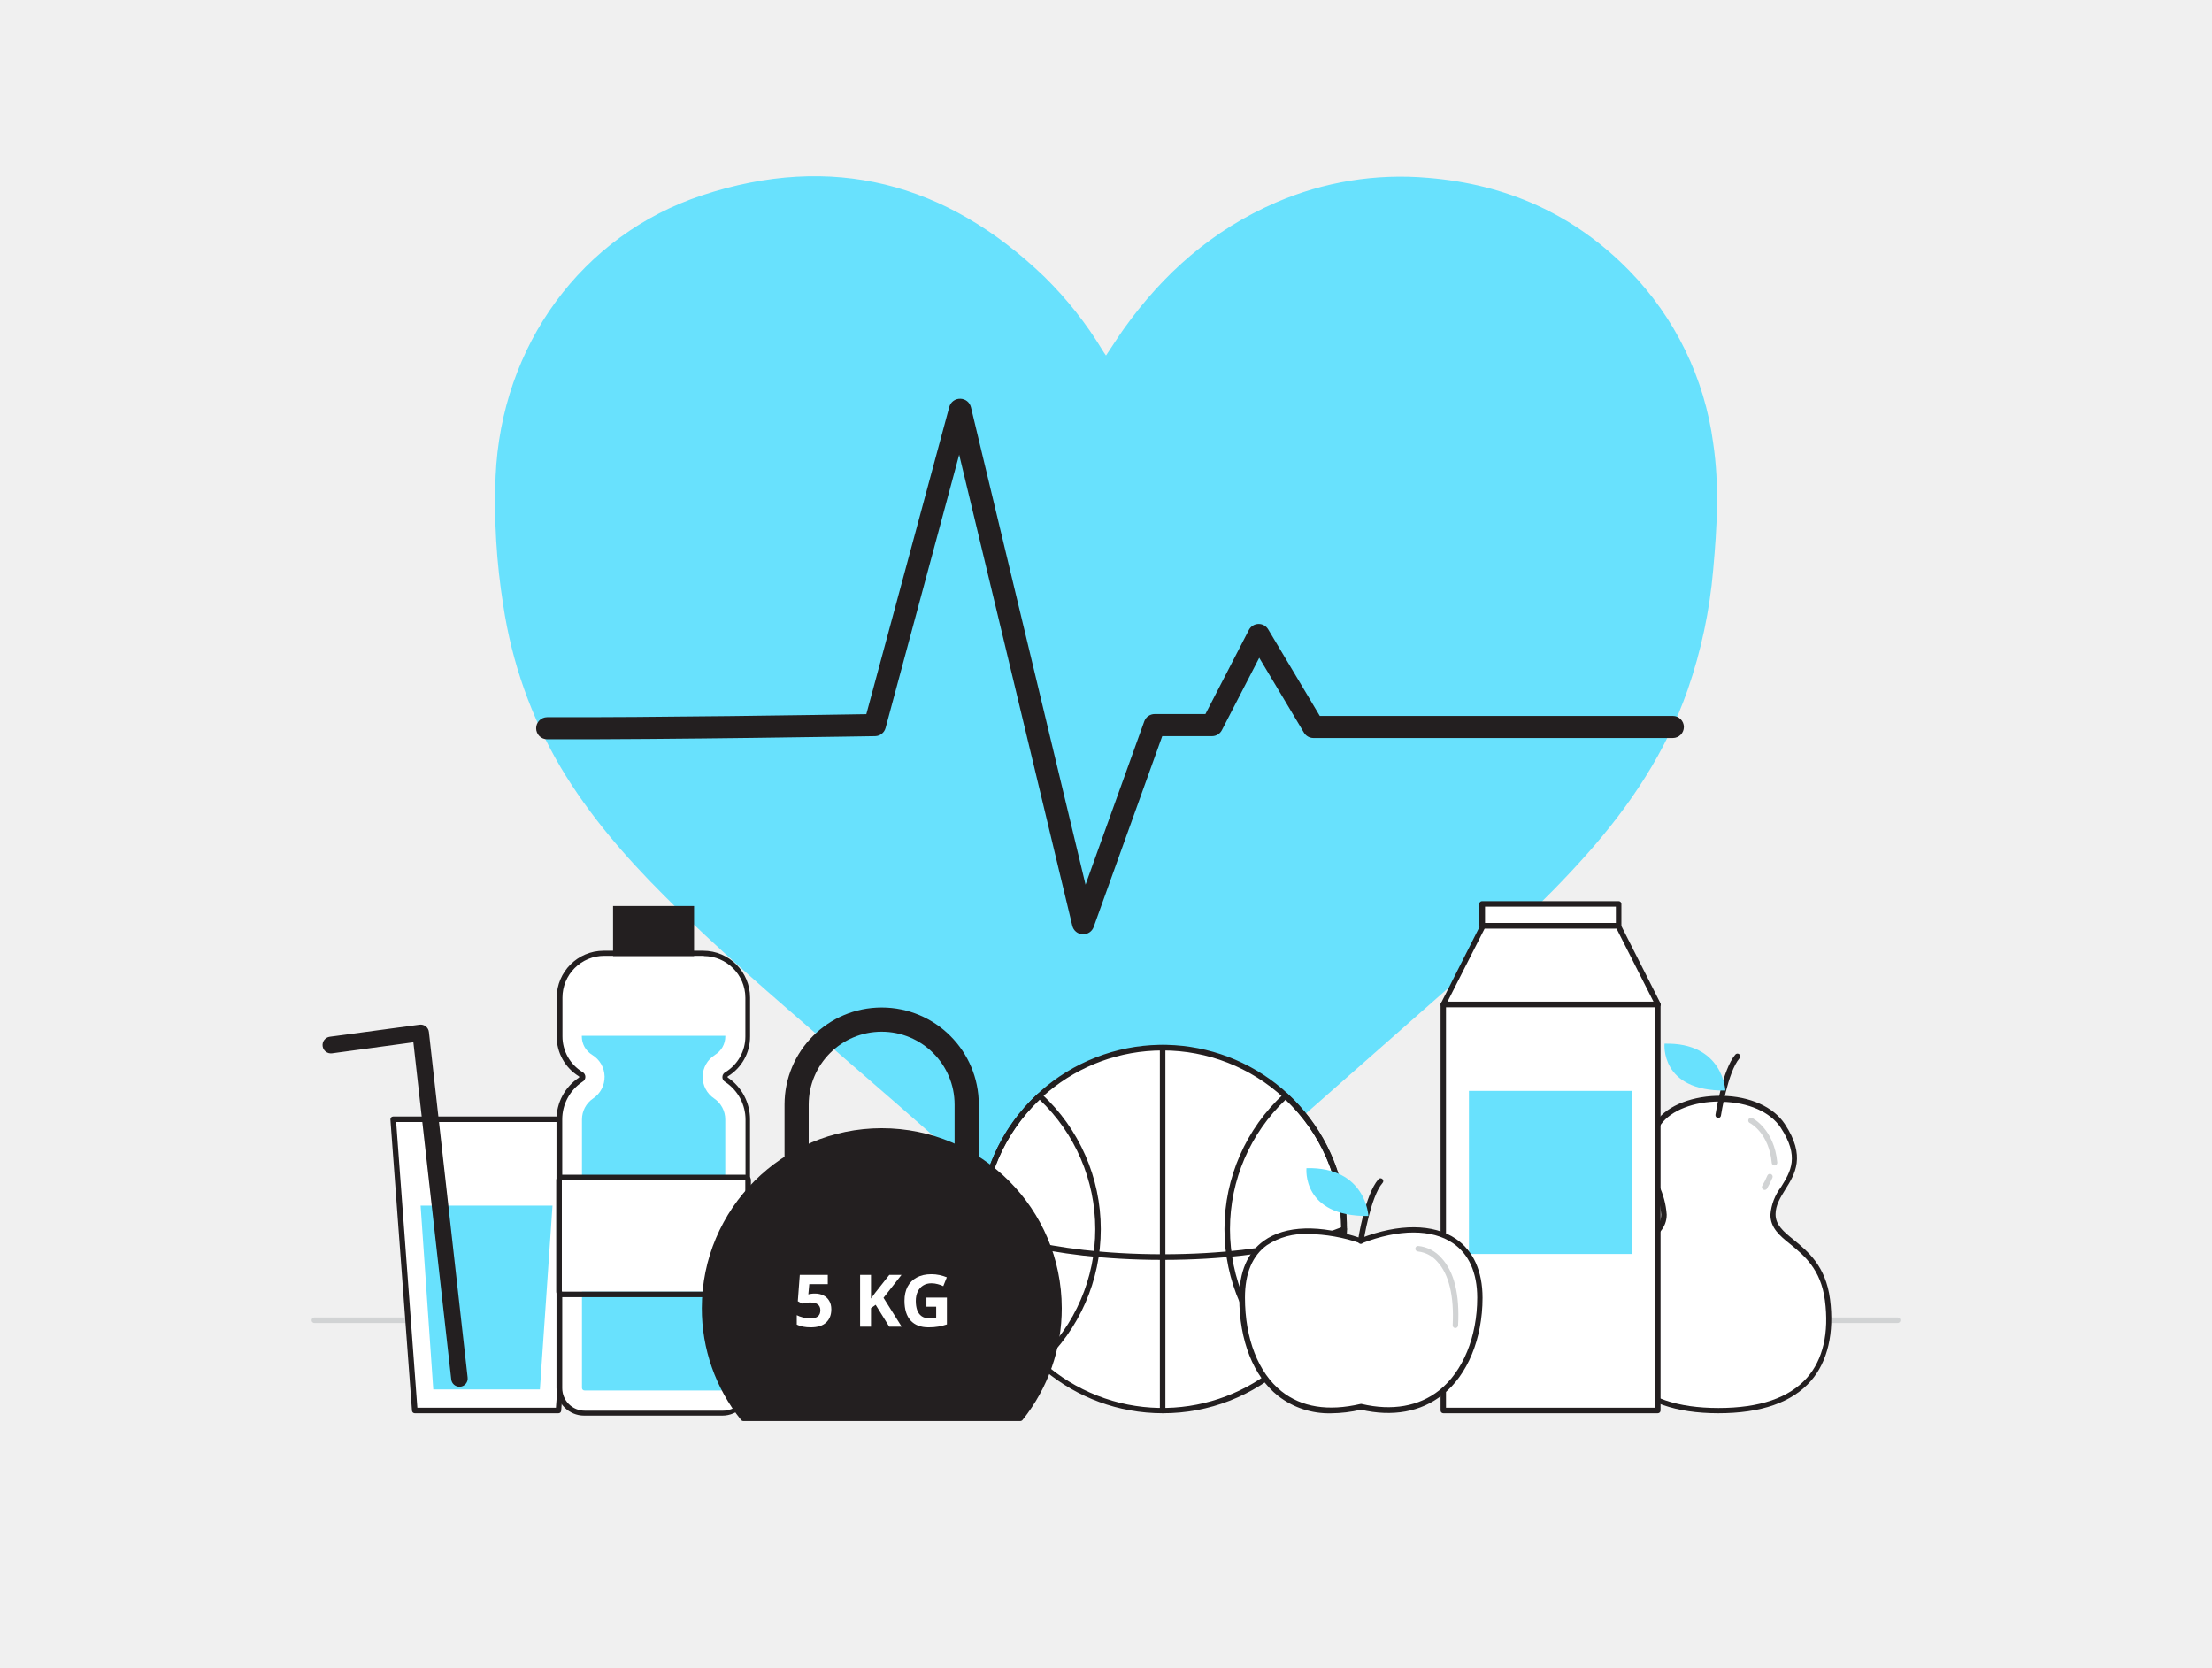
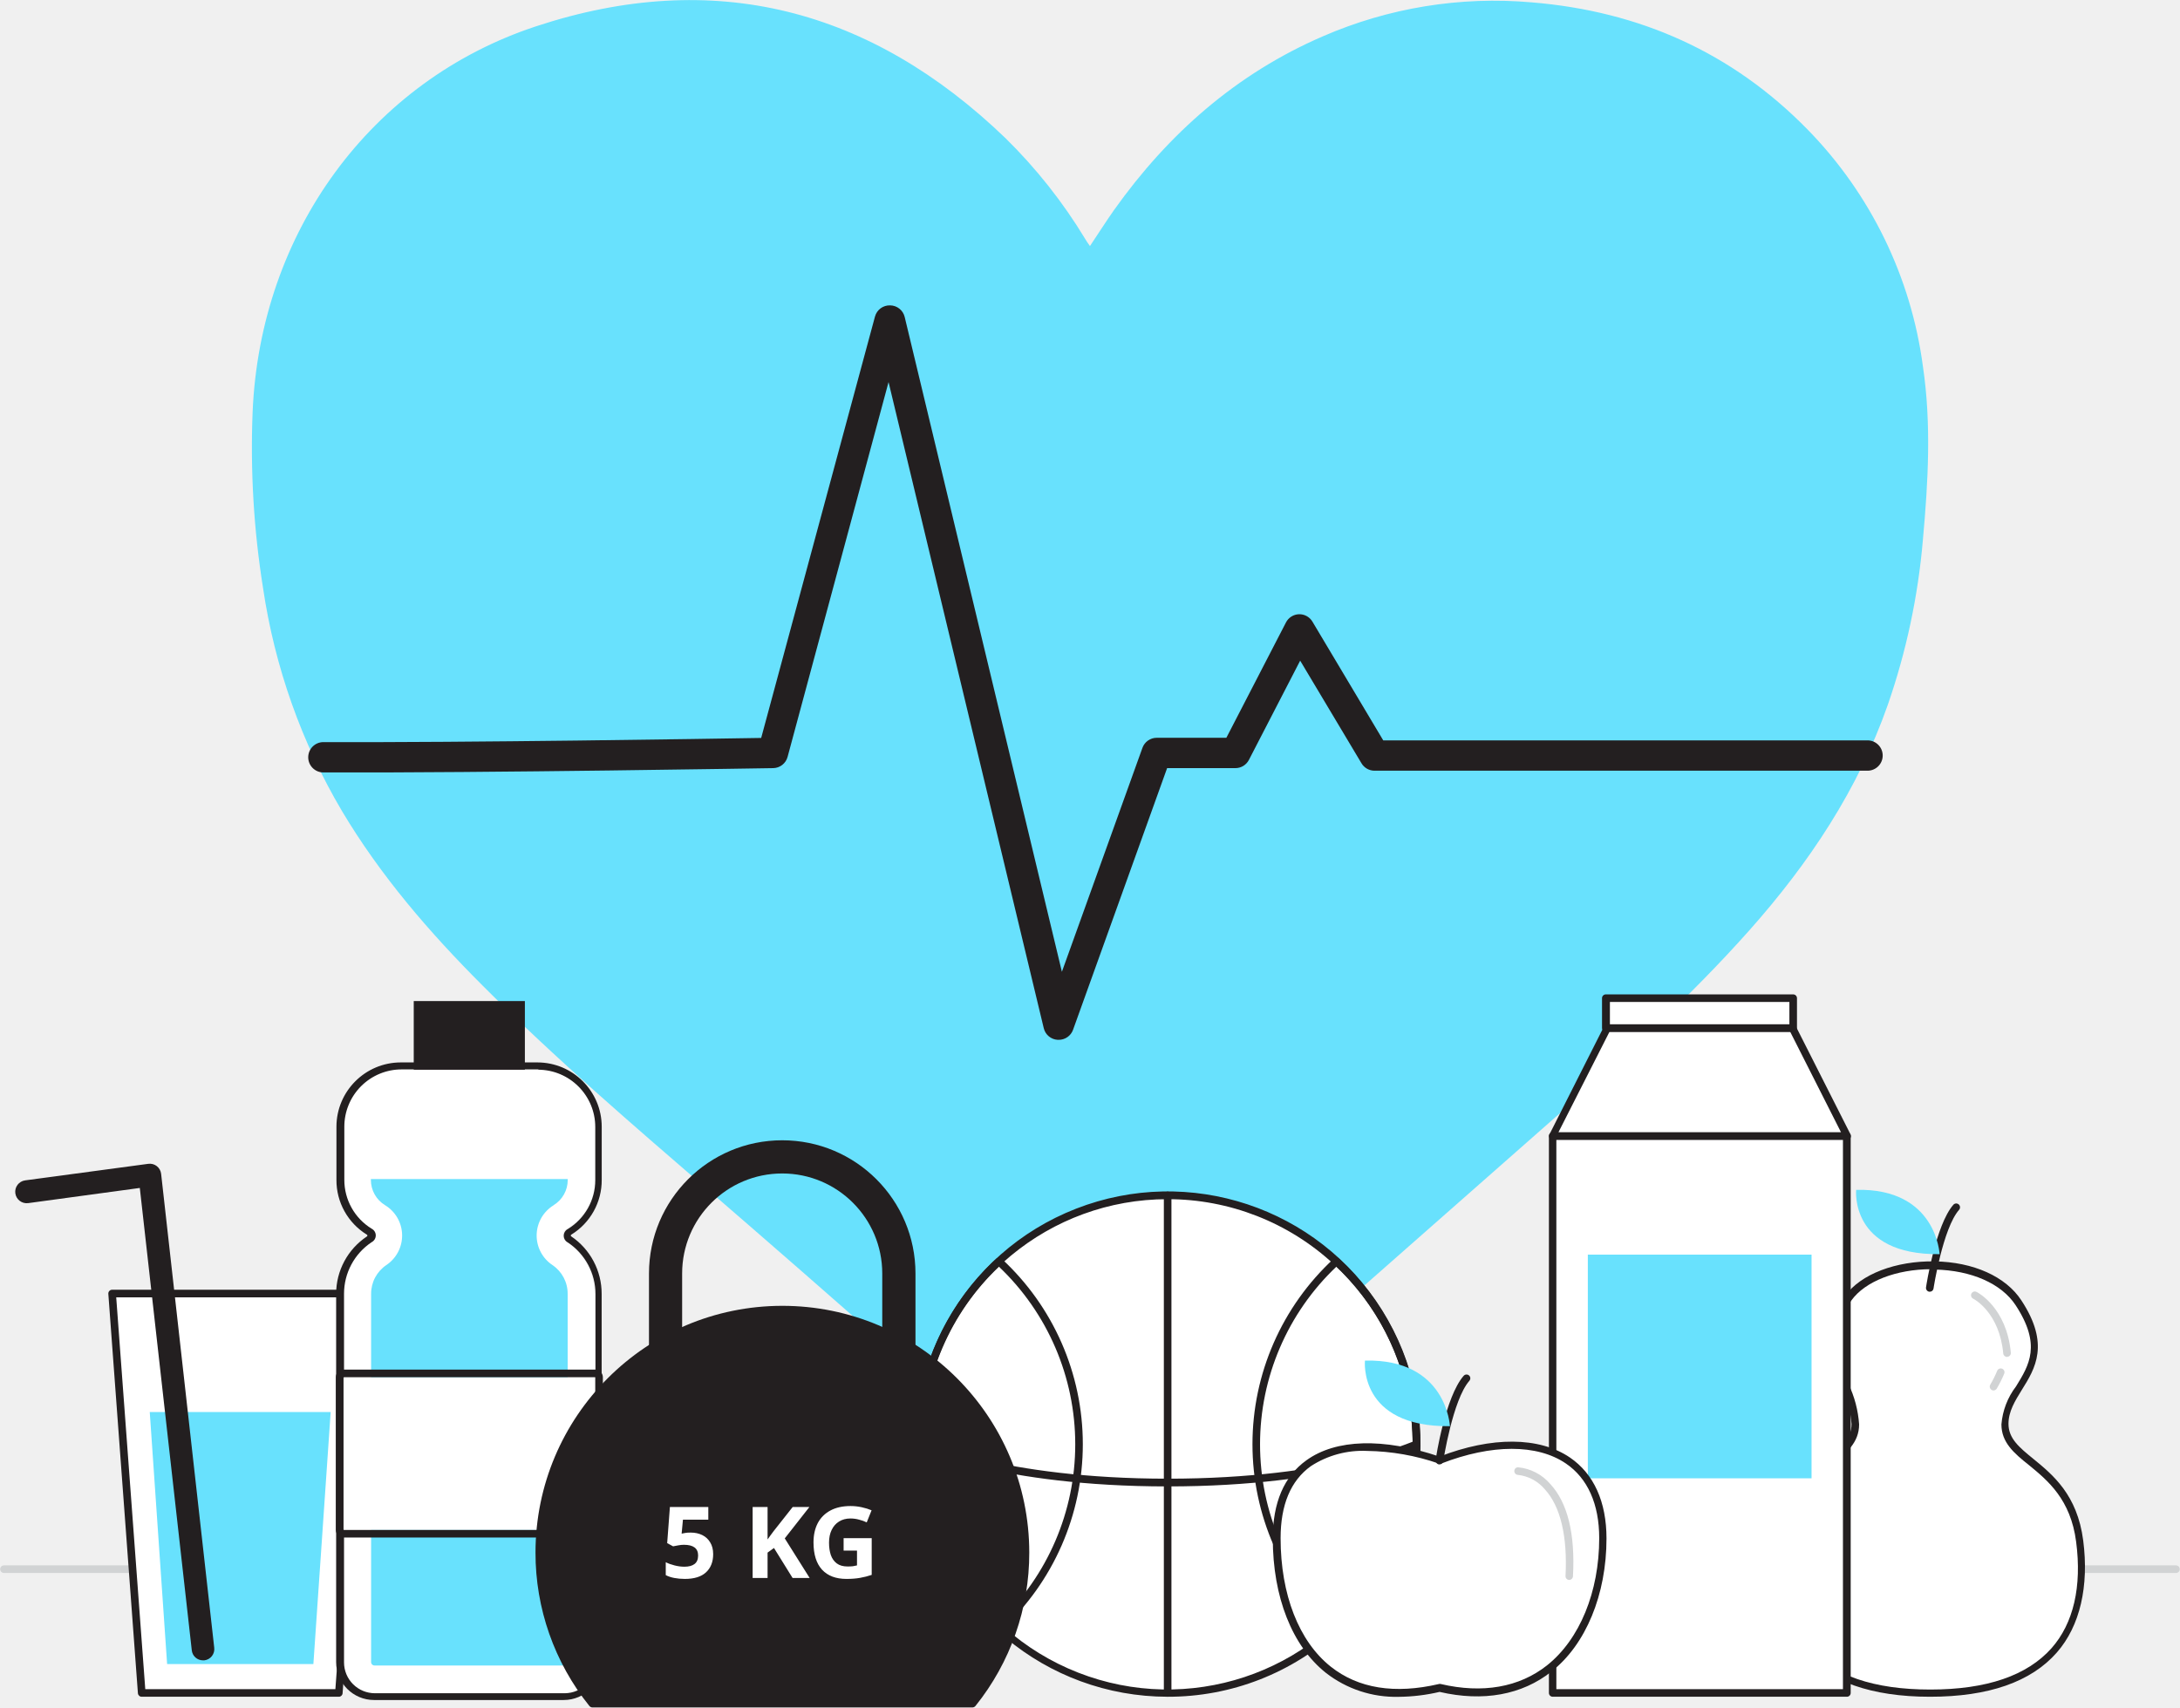
- <svg xmlns="http://www.w3.org/2000/svg" viewBox="0 0 400 300" width="406" height="306" class="illustration styles_illustrationTablet__1DWOa">
+ <svg xmlns="http://www.w3.org/2000/svg" class="illustration styles_illustrationTablet__1DWOa" viewBox="56.32 31.1 287.37 225.13">
  <g id="_191_health_flatline" data-name="#191_health_flatline">
    <path d="M343.16,238.48H56.84a.5.5,0,0,1-.5-.5.5.5,0,0,1,.5-.5H343.16a.5.5,0,0,1,.5.5A.5.5,0,0,1,343.16,238.48Z" fill="#d1d3d4" />
    <path d="M200,63.54c1.11-1.66,2.1-3.22,3.16-4.73,7.16-10.07,16.14-18,27.56-22.93a56.6,56.6,0,0,1,27.5-4.47c14.19,1.16,26.45,6.59,36.43,16.82A55,55,0,0,1,309.8,79.4c1.13,7.61.69,15.23,0,22.85A89.61,89.61,0,0,1,305.18,124c-3.93,11.21-10.38,20.88-18.21,29.7-8,9-16.86,17-25.85,24.9q-23.42,20.64-46.85,41.27c-4.58,4-9,8.32-13.46,12.49l-.82.76L196.68,230c-15.14-14.3-30.82-28-46.55-41.61-10.28-8.89-20.6-17.72-30.2-27.36-7-7-13.44-14.46-18.53-23A81.12,81.12,0,0,1,91,108.66a117.54,117.54,0,0,1-1.38-23.24c1-23.71,15.61-43.68,37.36-50.85,23.48-7.75,44.15-2.32,61.87,14.73a67.93,67.93,0,0,1,10.54,13.33C199.54,62.89,199.71,63.14,200,63.54Z" fill="#68e1fd" />
    <path d="M195.85,168.19h-.11a2,2,0,0,1-1.83-1.53L173.45,81.47l-13.31,49.42a2,2,0,0,1-1.9,1.48c-.37,0-37.61.64-59.29.57a2,2,0,1,1,0-4h0c19.15.07,50.5-.43,57.71-.55l15-55.55a2,2,0,0,1,2-1.48,2,2,0,0,1,1.92,1.54l20.72,86.32,10.62-29.53a2,2,0,0,1,1.88-1.32h9.18l7.86-15.21a2,2,0,0,1,1.72-1.08,2,2,0,0,1,1.78,1l9.32,15.63h63.84a2,2,0,0,1,0,4h-65a2,2,0,0,1-1.72-1l-8.07-13.51-6.76,13.09a2,2,0,0,1-1.78,1.08h-9l-12.4,34.5A2,2,0,0,1,195.85,168.19Z" fill="#231f20" />
    <polygon points="100.99 254.3 74.99 254.3 71.1 201.64 104.88 201.64 100.99 254.3" fill="#fff" />
    <path d="M101,254.8H75a.5.5,0,0,1-.5-.46L70.6,201.68a.5.5,0,0,1,.5-.54h33.78a.48.48,0,0,1,.36.16.49.49,0,0,1,.14.38l-3.9,52.66A.49.49,0,0,1,101,254.8Zm-25.53-1h25.06l3.82-51.66H71.64Z" fill="#231f20" />
    <polygon points="76.06 217.26 78.35 250.49 97.63 250.49 99.91 217.26 76.06 217.26" fill="#68e1fd" />
    <path d="M83.08,250a1.48,1.48,0,0,1-1.48-1.33l-6.85-60.95-14.71,2a1.5,1.5,0,1,1-.4-3l16.22-2.18a1.5,1.5,0,0,1,1.7,1.32l7,62.47A1.49,1.49,0,0,1,83.25,250Z" fill="#231f20" />
    <path d="M134.79,186.65v-7a7.56,7.56,0,0,0-7.56-7.56H109.14a7.55,7.55,0,0,0-7.55,7.56v7a7.54,7.54,0,0,0,3.6,6.44,1,1,0,0,1,0,1.78,8.17,8.17,0,0,0-3.64,6.81v48.55a4.07,4.07,0,0,0,4.08,4.07h25a4.07,4.07,0,0,0,4.07-4.07V201.68a8.17,8.17,0,0,0-3.64-6.81,1,1,0,0,1,0-1.78A7.55,7.55,0,0,0,134.79,186.65Z" fill="#fff" />
    <path d="M127.23,172.13a7.56,7.56,0,0,1,7.56,7.56v7a7.55,7.55,0,0,1-3.61,6.44,1,1,0,0,0,0,1.78,8.17,8.17,0,0,1,3.64,6.81v48.55a4.07,4.07,0,0,1-4.07,4.07h-25a4.07,4.07,0,0,1-4.08-4.07V201.68a8.17,8.17,0,0,1,3.64-6.81,1,1,0,0,0,0-1.78,7.54,7.54,0,0,1-3.6-6.44v-7a7.55,7.55,0,0,1,7.55-7.56h18.09m0-.92H109.14a8.49,8.49,0,0,0-8.47,8.48v7a8.42,8.42,0,0,0,4,7.22.12.12,0,0,1,.08.12.12.12,0,0,1-.06.12,9.09,9.09,0,0,0-4.06,7.57v48.55a5,5,0,0,0,5,5h25a5,5,0,0,0,5-5V201.68a9.12,9.12,0,0,0-4-7.57.12.12,0,0,1-.07-.12.14.14,0,0,1,.08-.12,8.42,8.42,0,0,0,4-7.22v-7a8.49,8.49,0,0,0-8.47-8.48Z" fill="#231f20" />
    <path d="M129.28,190a3.89,3.89,0,0,0,1.88-3.35v-.1H105.21v.1a3.89,3.89,0,0,0,1.88,3.35,4.68,4.68,0,0,1,.15,7.89,4.55,4.55,0,0,0-2,3.79v48.55a.45.45,0,0,0,.46.45h25a.45.45,0,0,0,.45-.45V201.68a4.55,4.55,0,0,0-2-3.79,4.68,4.68,0,0,1,.15-7.89Z" fill="#68e1fd" />
    <rect x="101.59" y="212.67" width="33.2" height="20.14" fill="#fff" />
    <path d="M134.79,212.67v20.14h-33.2V212.67h33.2m0-1h-33.2a1,1,0,0,0-1,1v20.14a1,1,0,0,0,1,1h33.2a1,1,0,0,0,1-1V212.67a1,1,0,0,0-1-1Z" fill="#231f20" />
    <rect x="110.86" y="163.08" width="14.65" height="9.05" fill="#231f20" />
    <path d="M243,221.5a32.82,32.82,0,1,1-10.56-24.1A32.65,32.65,0,0,1,243,221.5Z" fill="#fff" />
    <path d="M210.24,254.8A33.31,33.31,0,1,1,232.82,246,33.14,33.14,0,0,1,210.24,254.8Zm0-65.6a32.32,32.32,0,1,0,21.9,8.57A32.18,32.18,0,0,0,210.24,189.2Z" fill="#231f20" />
    <path d="M188,246.1a.5.5,0,0,1-.34-.13,33.28,33.28,0,0,1,0-48.93.5.5,0,0,1,.68,0,33.28,33.28,0,0,1,0,48.93A.5.5,0,0,1,188,246.1Zm0-48a32.28,32.28,0,0,0,0,46.83,32.28,32.28,0,0,0,0-46.83Z" fill="#231f20" />
    <path d="M232.48,246.1a.5.5,0,0,1-.34-.13,33.28,33.28,0,0,1,0-48.93.5.5,0,0,1,.68,0,33.28,33.28,0,0,1,0,48.93A.48.48,0,0,1,232.48,246.1Zm0-48a32.28,32.28,0,0,0,0,46.83,32.28,32.28,0,0,0,0-46.83Z" fill="#231f20" />
    <path d="M210.24,254.8a.5.5,0,0,1-.5-.5V188.7a.5.5,0,0,1,1,0v65.6A.5.5,0,0,1,210.24,254.8Z" fill="#231f20" />
    <path d="M210.24,227.07c-22.1,0-32.91-5.06-33-5.12a.5.5,0,0,1-.23-.66.5.5,0,0,1,.67-.24c.1,0,10.74,5,32.58,5s32.48-5,32.58-5a.5.5,0,0,1,.67.24.49.49,0,0,1-.23.66C243.15,222,232.34,227.07,210.24,227.07Z" fill="#231f20" />
    <path d="M174.8,231.29a2.18,2.18,0,0,1-2.18-2.18V199a13.19,13.19,0,1,0-26.38,0v30.13a2.19,2.19,0,0,1-4.37,0V199A17.56,17.56,0,1,1,177,199v30.13A2.18,2.18,0,0,1,174.8,231.29Z" fill="#231f20" />
    <path d="M159.43,203.26a32.55,32.55,0,0,0-32.52,32.53A32.17,32.17,0,0,0,134,256a.54.54,0,0,0,.42.21h50.08a.54.54,0,0,0,.42-.21A32.17,32.17,0,0,0,192,235.79,32.56,32.56,0,0,0,159.43,203.26Z" fill="#231f20" />
    <text transform="translate(143.44 239.14)" font-size="13.11" fill="#fff" font-family="Avenir-Black, Avenir" font-weight="800">5 KG</text>
    <path d="M330.43,234.28c-1.31-10.18-9.85-10.34-9.85-15.43s7.37-7.52,1.78-16c-4.39-6.66-18.34-6.25-22.4-.58-4.9,6.84.93,11.5.93,16.59s-8.54,5.25-9.85,15.43,2.46,20,19.69,20S331.74,244.46,330.43,234.28Z" fill="#fff" />
    <path d="M310.73,254.8c-7.7,0-13.32-2-16.72-5.81-3.06-3.49-4.26-8.6-3.47-14.77s4-8.65,6.58-10.76c1.82-1.49,3.27-2.67,3.27-4.61a13.79,13.79,0,0,0-1.34-5c-1.35-3.36-2.88-7.18.5-11.91,2.05-2.86,6.69-4.62,11.8-4.54s9.37,2,11.42,5.13c3.81,5.78,1.83,9,.07,11.81-.9,1.46-1.76,2.84-1.76,4.48,0,1.94,1.44,3.12,3.27,4.61,2.58,2.11,5.8,4.74,6.58,10.76s-.41,11.28-3.47,14.77C324.06,252.85,318.44,254.8,310.73,254.8Zm.2-56.37c-4.64,0-8.75,1.6-10.56,4.12-3.07,4.29-1.71,7.68-.39,11a14.62,14.62,0,0,1,1.41,5.34c0,2.42-1.69,3.79-3.64,5.38-2.45,2-5.49,4.49-6.22,10.11-.75,5.89.36,10.72,3.24,14,3.19,3.63,8.56,5.47,16,5.47s12.78-1.84,16-5.47c2.88-3.27,4-8.1,3.23-14-.72-5.62-3.77-8.11-6.21-10.11-2-1.59-3.64-3-3.64-5.38a9.51,9.51,0,0,1,1.92-5c1.74-2.82,3.39-5.48-.06-10.73-1.87-2.84-5.84-4.58-10.61-4.68Z" fill="#231f20" />
    <path d="M310.71,201.4h-.08a.51.51,0,0,1-.42-.57c.05-.34,1.27-8.21,3.6-10.89a.5.5,0,1,1,.76.66c-2.15,2.46-3.36,10.3-3.37,10.38A.49.49,0,0,1,310.71,201.4Z" fill="#231f20" />
    <path d="M312,196.45s-.4-8.74-11-8.48C301,188,300.15,196.57,312,196.45Z" fill="#68e1fd" />
    <path d="M320.89,210a.51.51,0,0,1-.5-.45c-.49-5.37-3.8-7.15-3.94-7.22a.5.5,0,1,1,.45-.89c.16.08,3.94,2.07,4.49,8a.49.49,0,0,1-.45.54Z" fill="#d1d3d4" />
    <path d="M319.1,214.42a.51.51,0,0,1-.42-.77,13.51,13.51,0,0,0,.91-1.82.5.5,0,1,1,.93.37,15.34,15.34,0,0,1-1,2A.52.52,0,0,1,319.1,214.42Z" fill="#d1d3d4" />
    <rect x="260.98" y="180.87" width="38.78" height="73.44" fill="#fff" />
    <path d="M299.76,254.8H261a.5.5,0,0,1-.5-.5V180.87a.5.5,0,0,1,.5-.5h38.78a.5.5,0,0,1,.5.5V254.3A.5.5,0,0,1,299.76,254.8Zm-38.28-1h37.78V181.37H261.48Z" fill="#231f20" />
    <polygon points="292.57 166.63 268.18 166.63 260.98 180.87 299.76 180.87 292.57 166.63" fill="#fff" />
    <path d="M299.76,181.37H261a.49.49,0,0,1-.42-.24.5.5,0,0,1,0-.49l7.19-14.23a.49.49,0,0,1,.44-.27h24.4a.48.48,0,0,1,.44.27l7.2,14.23a.53.53,0,0,1,0,.49A.52.52,0,0,1,299.76,181.37Zm-38-1H299l-6.69-13.23H268.48Z" fill="#231f20" />
    <rect x="268.04" y="162.7" width="24.66" height="3.93" fill="#fff" />
    <path d="M292.7,167.14H268a.51.51,0,0,1-.5-.5V162.7a.5.5,0,0,1,.5-.5H292.7a.5.5,0,0,1,.5.5v3.94A.5.5,0,0,1,292.7,167.14Zm-24.16-1H292.2V163.2H268.54Z" fill="#231f20" />
    <rect x="265.63" y="196.51" width="29.49" height="29.49" fill="#68e1fd" />
    <path d="M267.6,233.93c0,11.87-7.11,23.09-21.5,19.71-15.27,3.56-21.49-7.84-21.49-19.71s9.77-14.21,21.49-10.26C257.47,219.19,267.6,222.06,267.6,233.93Z" fill="#fff" />
    <path d="M240.7,254.81a15,15,0,0,1-9.6-3.16c-4.44-3.53-7-10-7-17.72,0-4.73,1.49-8.2,4.44-10.31,3.87-2.79,10.1-3,17.54-.48,6.88-2.67,13.14-2.63,17.19.12,3.15,2.15,4.82,5.84,4.82,10.67,0,7.39-2.72,14-7.27,17.56-3.87,3.07-9,4-14.73,2.67A24.51,24.51,0,0,1,240.7,254.81Zm-4.17-32.42a12.5,12.5,0,0,0-7.4,2c-2.67,1.91-4,5.11-4,9.5,0,7.43,2.41,13.6,6.61,16.94,3.63,2.88,8.43,3.65,14.27,2.29a.45.45,0,0,1,.23,0c5.5,1.29,10.34.44,14-2.45,4.31-3.42,6.89-9.69,6.89-16.78,0-4.49-1.52-7.89-4.39-9.84-3.8-2.59-9.79-2.57-16.42,0a.53.53,0,0,1-.35,0A30.15,30.15,0,0,0,236.53,222.39Z" fill="#231f20" />
    <path d="M246.1,224.17H246a.51.51,0,0,1-.42-.57c0-.34,1.29-8.37,3.67-11.1a.5.5,0,1,1,.75.66c-2.18,2.51-3.42,10.51-3.43,10.59A.51.51,0,0,1,246.1,224.17Z" fill="#231f20" />
    <path d="M247.45,219.13s-.41-8.91-11.2-8.65C236.25,210.48,235.34,219.25,247.45,219.13Z" fill="#68e1fd" />
    <path d="M263.16,239.4h0a.49.49,0,0,1-.47-.52c.27-5.24-.67-9.19-2.73-11.43a5.4,5.4,0,0,0-3.54-1.9.5.5,0,0,1-.48-.52.48.48,0,0,1,.51-.48,6.38,6.38,0,0,1,4.22,2.19c2.29,2.47,3.31,6.57,3,12.19A.51.51,0,0,1,263.16,239.4Z" fill="#d1d3d4" />
  </g>
</svg>
